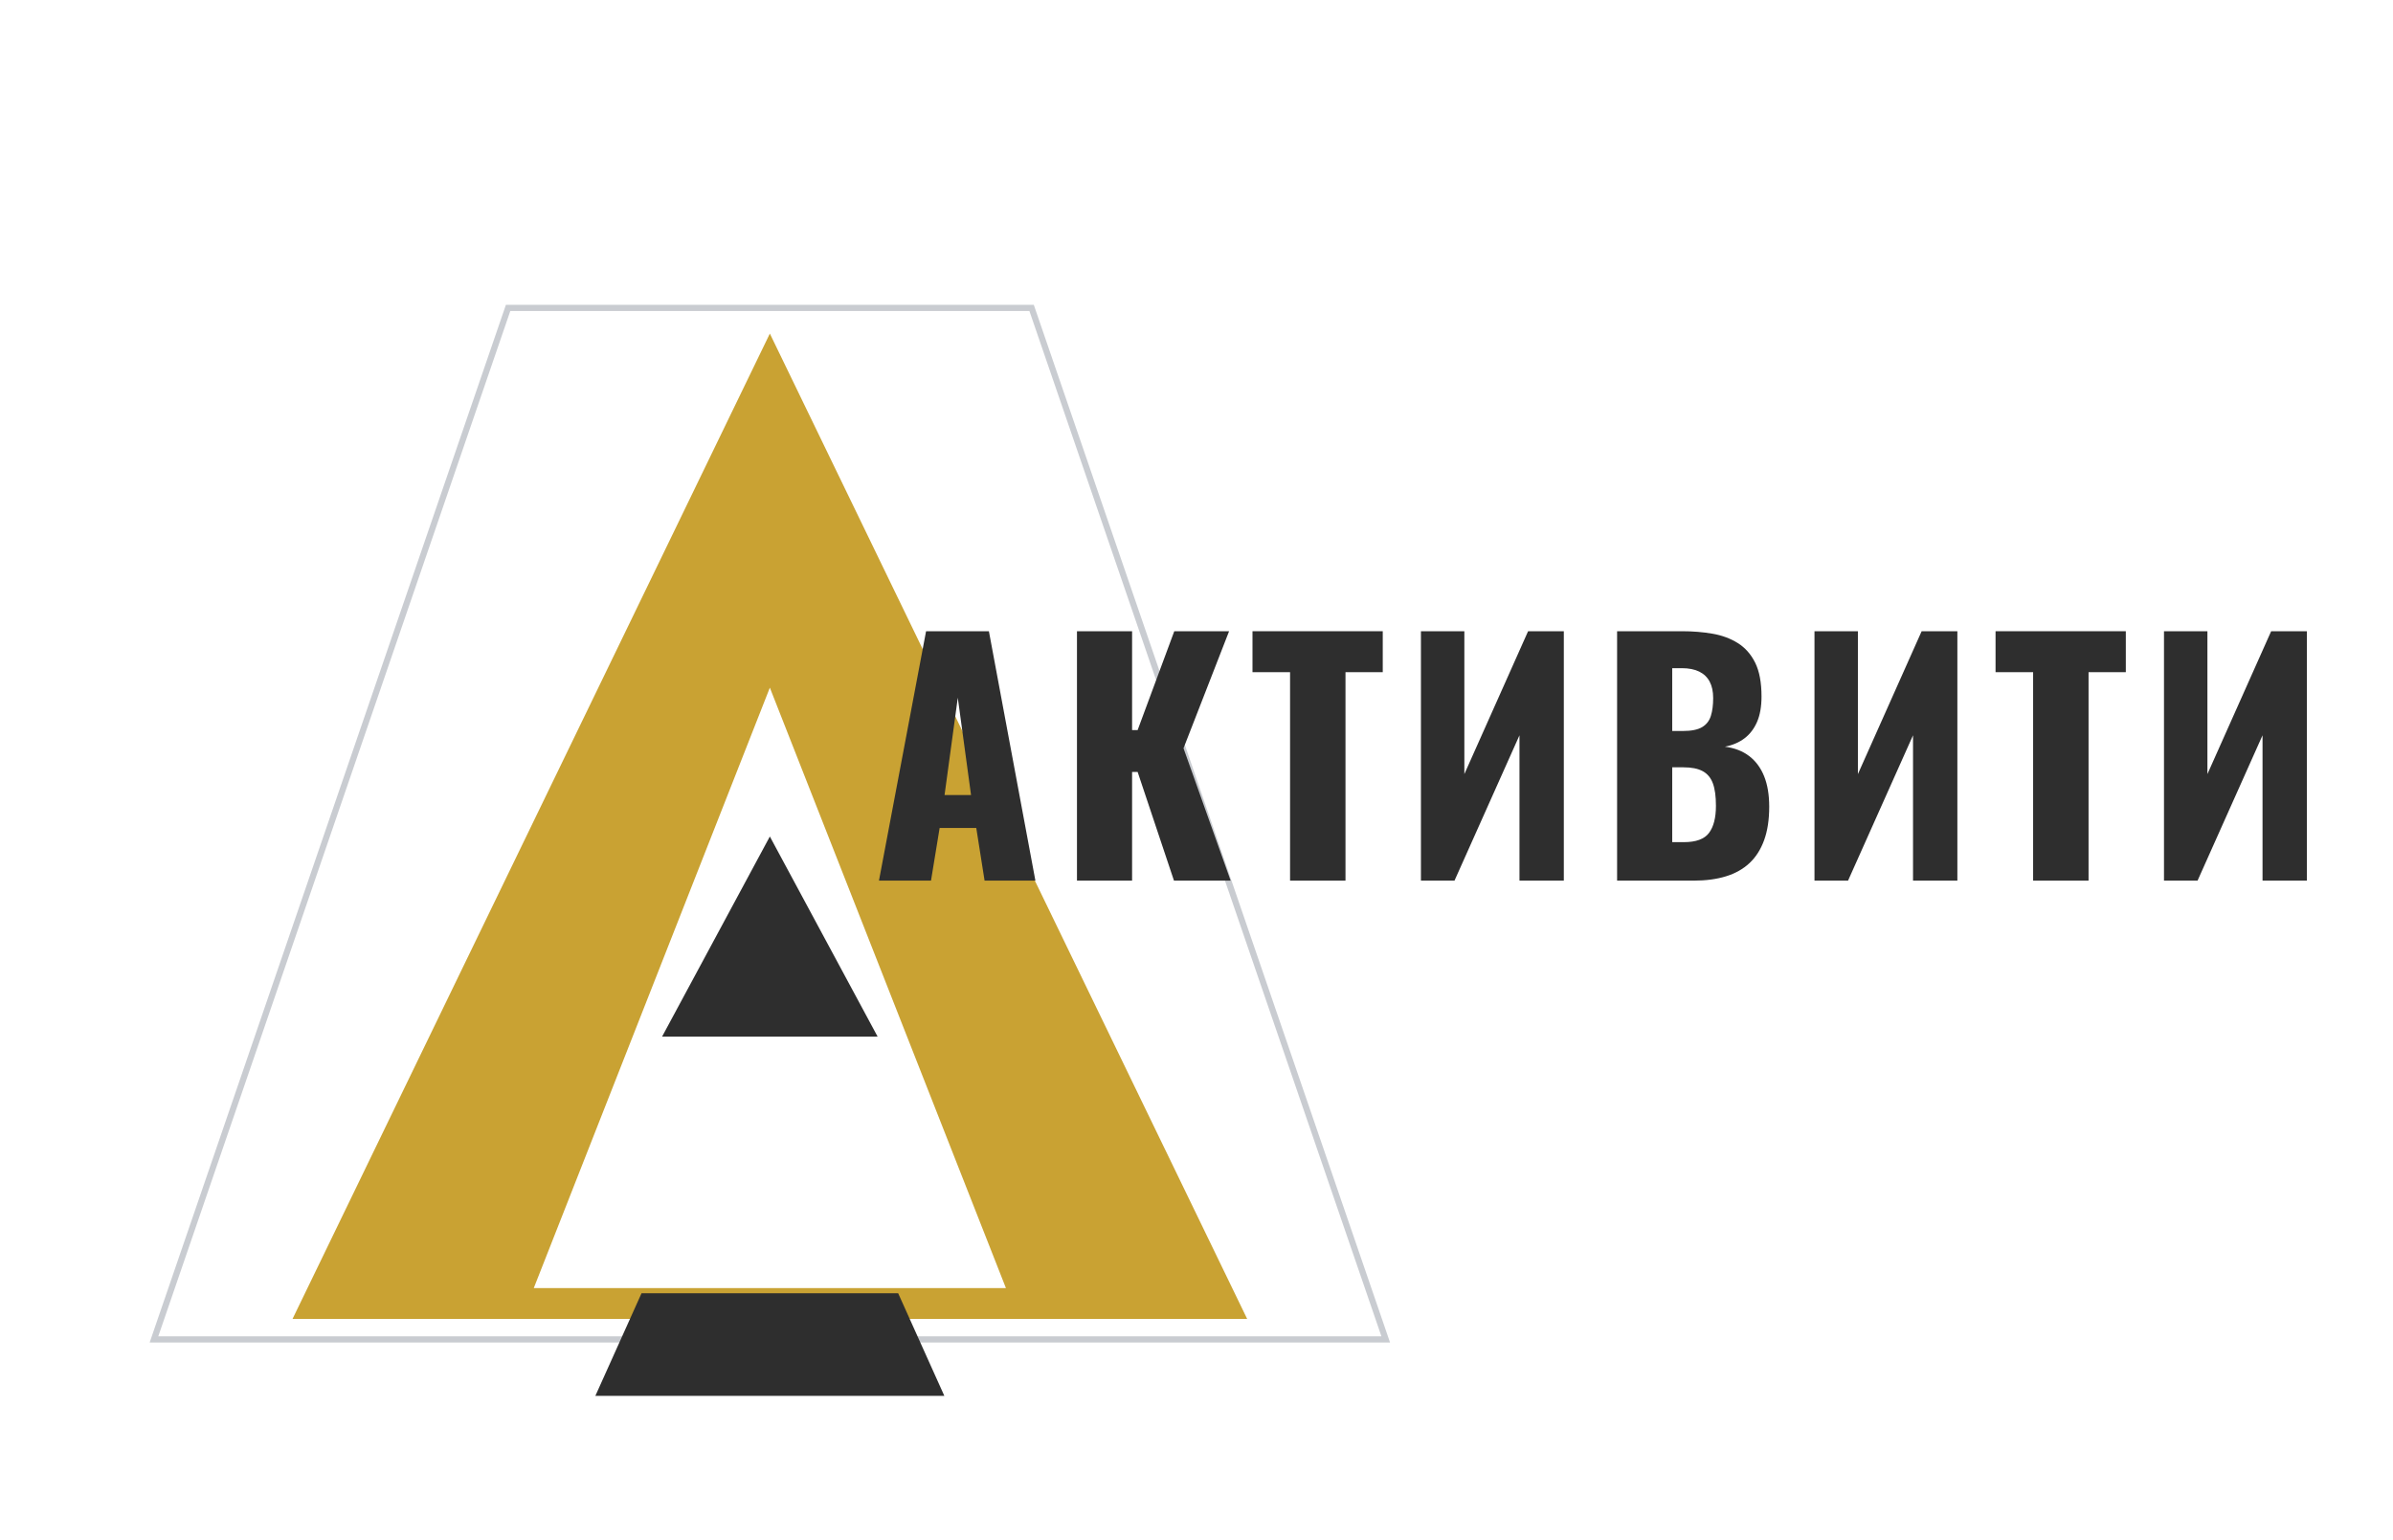
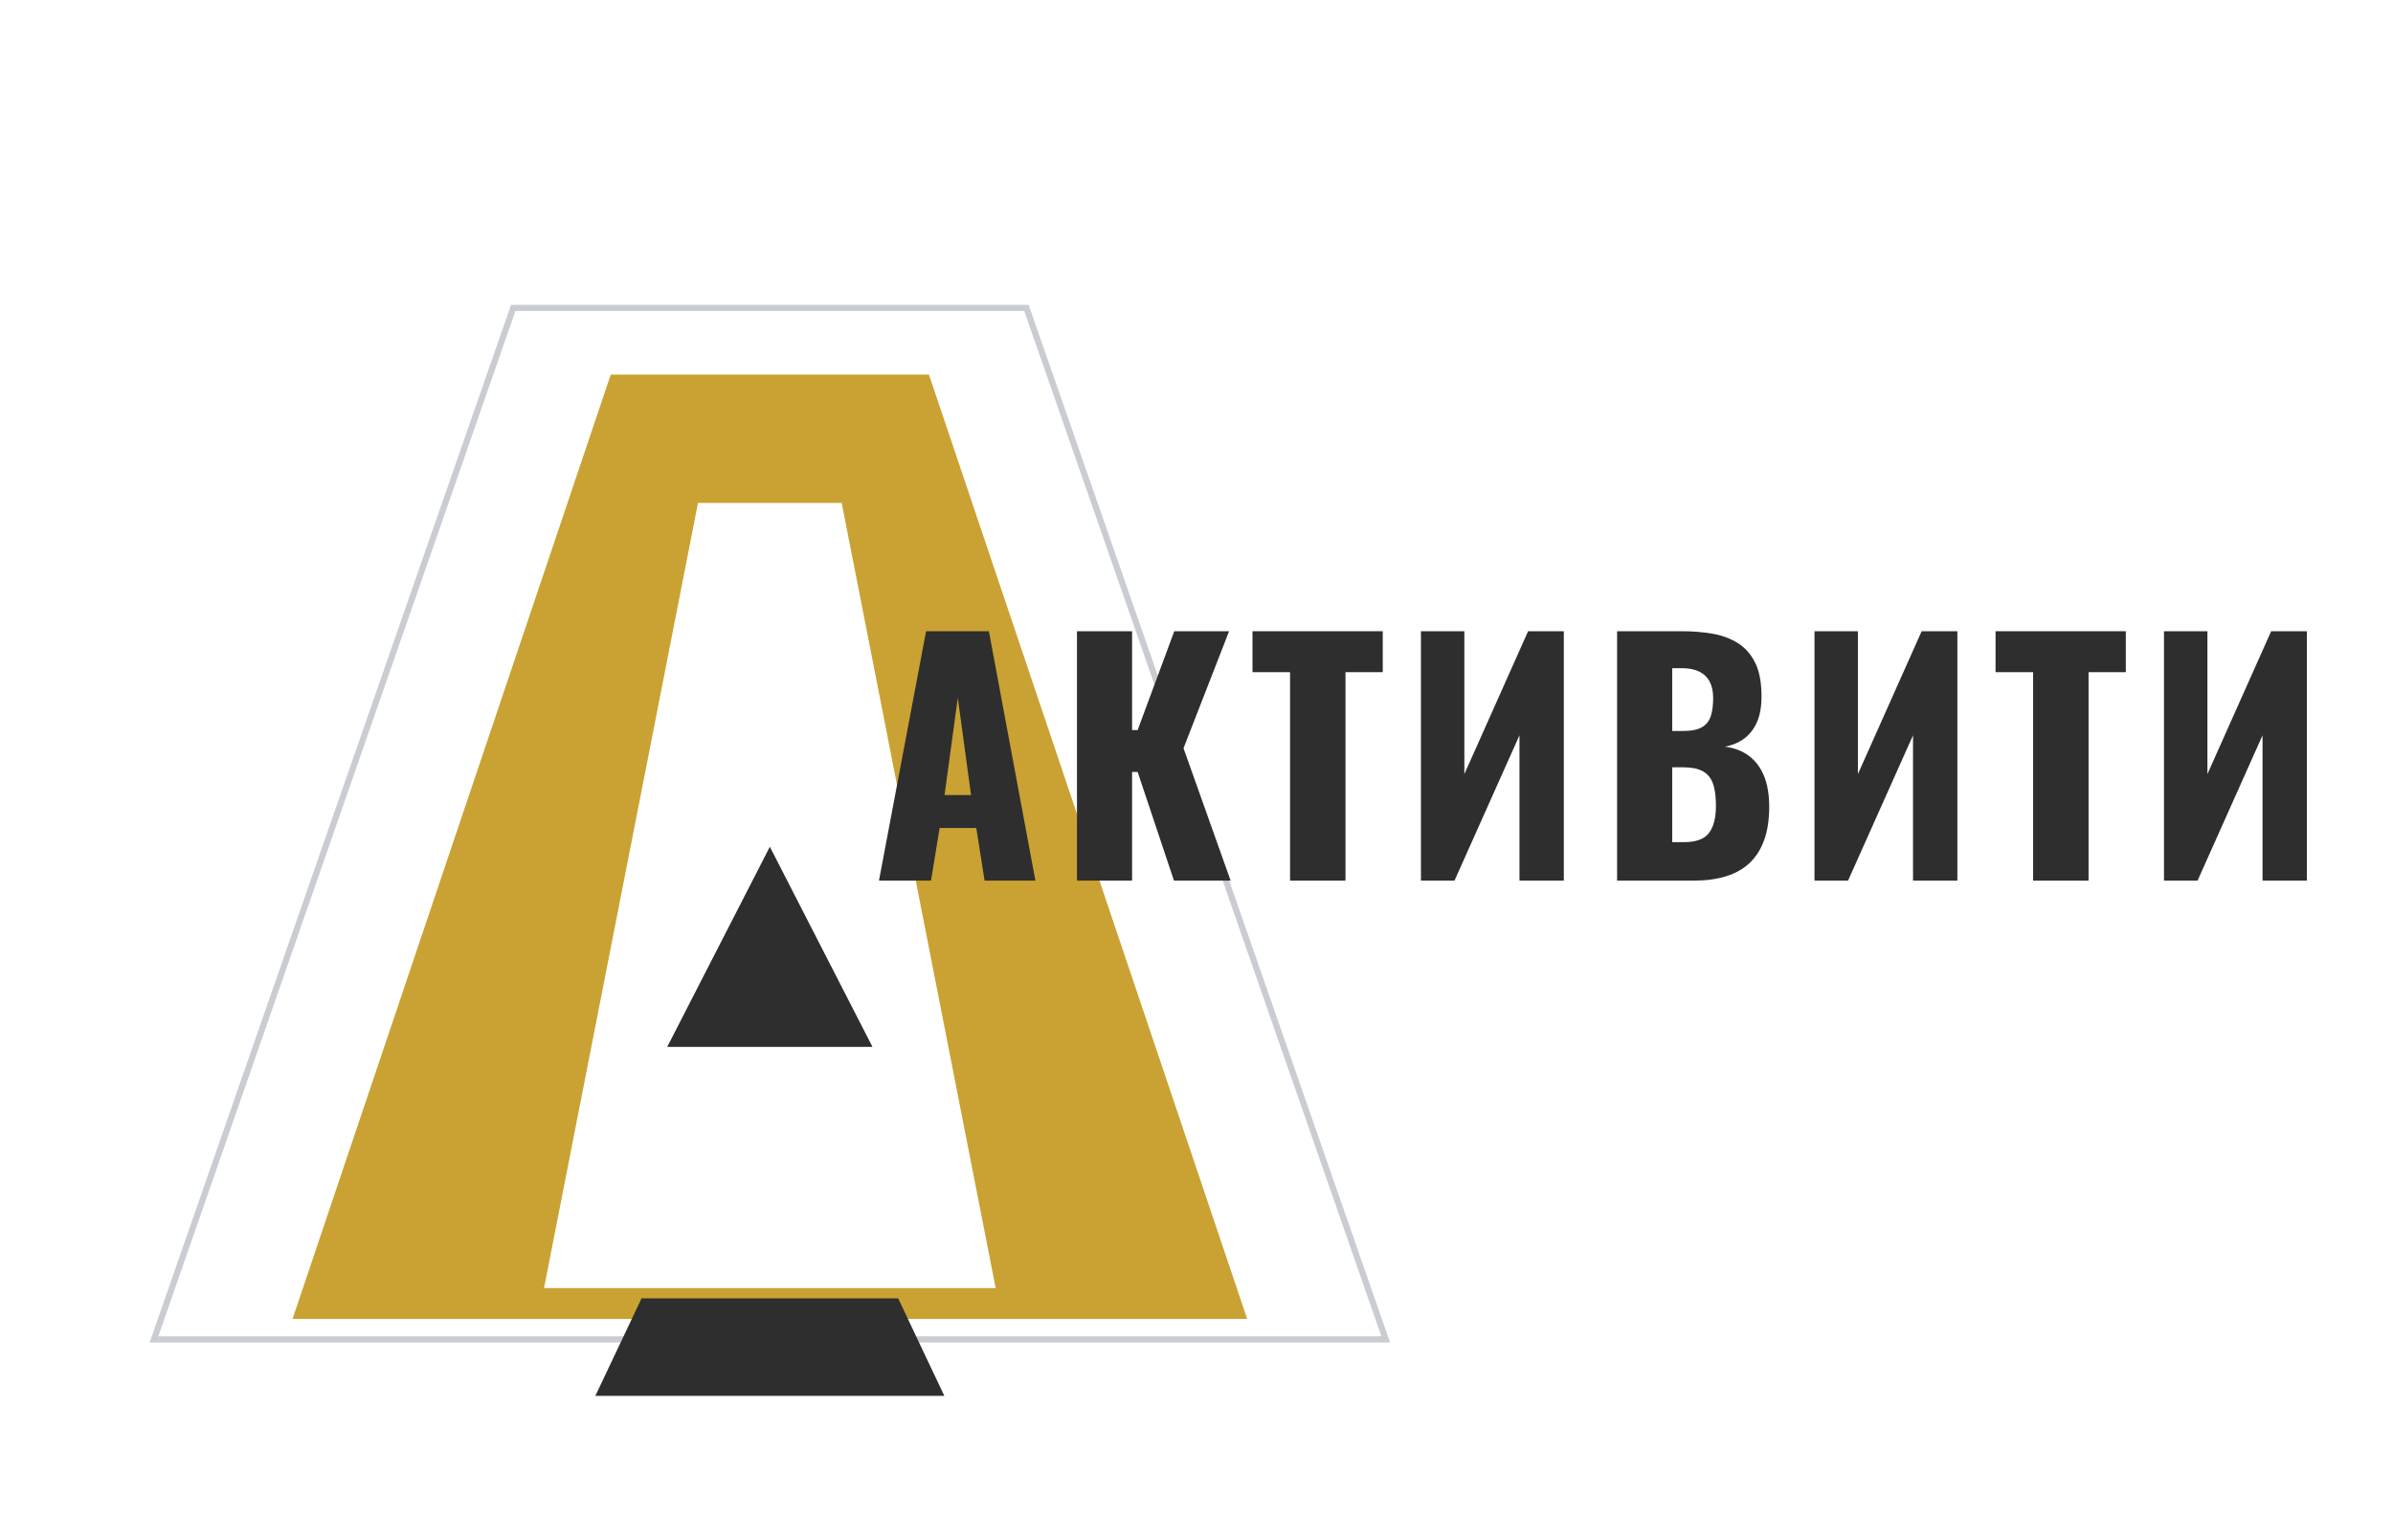
<svg xmlns="http://www.w3.org/2000/svg" viewBox="0 0 932.52 600" width="932.52" height="600">
  <g>
-     <path d="M 198,120 L 402,120 L 540,522 L 60,522 Z" fill="none" stroke="#C9CCD1" stroke-width="2.4" />
-     <path d="M 300,130 L 486,514 L 114,514 Z M 300,268 L 392,502 L 208,502 Z" fill="#C9A233" fill-rule="evenodd" />
-     <path d="M 300,326 L 342,404 L 258,404 Z" fill="#2E2E2E" />
-     <path d="M 250,504 L 350,504 L 368,544 L 232,544 Z" fill="#2E2E2E" />
+     <path d="M 200,120 L 400,120 L 540,522 L 60,522 Z" fill="none" stroke="#C9CCD1" stroke-width="2.4" />
+     <path d="M 238,146 L 362,146 L 486,514 L 114,514 Z M 272,196 L 328,196 L 388,502 L 212,502 Z" fill="#C9A233" fill-rule="evenodd" />
+     <path d="M 300,330 L 340,408 L 260,408 Z" fill="#2E2E2E" />
+     <path d="M 250,506 L 350,506 L 368,544 L 232,544 Z" fill="#2E2E2E" />
  </g>
  <g transform="translate(340,343.2)">
    <g transform="translate(0.00,0.00) scale(0.12,-0.12)">
      <path d="M21 0 174 810H378L529 0H364L337 171H218L190 0ZM234 278H320L277 594Z" fill="#2E2E2E" />
    </g>
    <g transform="translate(72.12,0.00) scale(0.12,-0.12)">
      <path d="M63 0V810H242V489H260L379 810H557L409 430L562 0H378L260 353H242V0Z" fill="#2E2E2E" />
    </g>
    <g transform="translate(146.76,0.00) scale(0.12,-0.12)">
      <path d="M133 0V677H11V810H434V677H313V0Z" fill="#2E2E2E" />
    </g>
    <g transform="translate(206.16,0.00) scale(0.12,-0.12)">
      <path d="M63 0V810H204V346L411 810H527V0H383V472L172 0Z" fill="#2E2E2E" />
    </g>
    <g transform="translate(282.96,0.00) scale(0.12,-0.12)">
      <path d="M60 0V810H271Q323 810 369.5 802.0Q416 794 452.0 771.5Q488 749 508.5 707.5Q529 666 529 598Q529 549 514.5 515.5Q500 482 473.5 462.0Q447 442 410 435Q457 429 489.0 404.5Q521 380 537.5 339.0Q554 298 554 240Q554 177 537.5 131.5Q521 86 490.0 57.0Q459 28 413.5 14.0Q368 0 309 0ZM239 125H277Q336 125 358.5 155.0Q381 185 381 243Q381 289 371.0 316.0Q361 343 338.0 355.5Q315 368 276 368H239ZM239 486H274Q315 486 336.0 498.5Q357 511 364.5 535.0Q372 559 372 593Q372 625 360.5 646.5Q349 668 326.5 679.0Q304 690 270 690H239Z" fill="#2E2E2E" />
    </g>
    <g transform="translate(359.52,0.00) scale(0.12,-0.12)">
      <path d="M63 0V810H204V346L411 810H527V0H383V472L172 0Z" fill="#2E2E2E" />
    </g>
    <g transform="translate(436.32,0.00) scale(0.12,-0.12)">
      <path d="M133 0V677H11V810H434V677H313V0Z" fill="#2E2E2E" />
    </g>
    <g transform="translate(495.72,0.00) scale(0.12,-0.12)">
      <path d="M63 0V810H204V346L411 810H527V0H383V472L172 0Z" fill="#2E2E2E" />
    </g>
  </g>
</svg>
